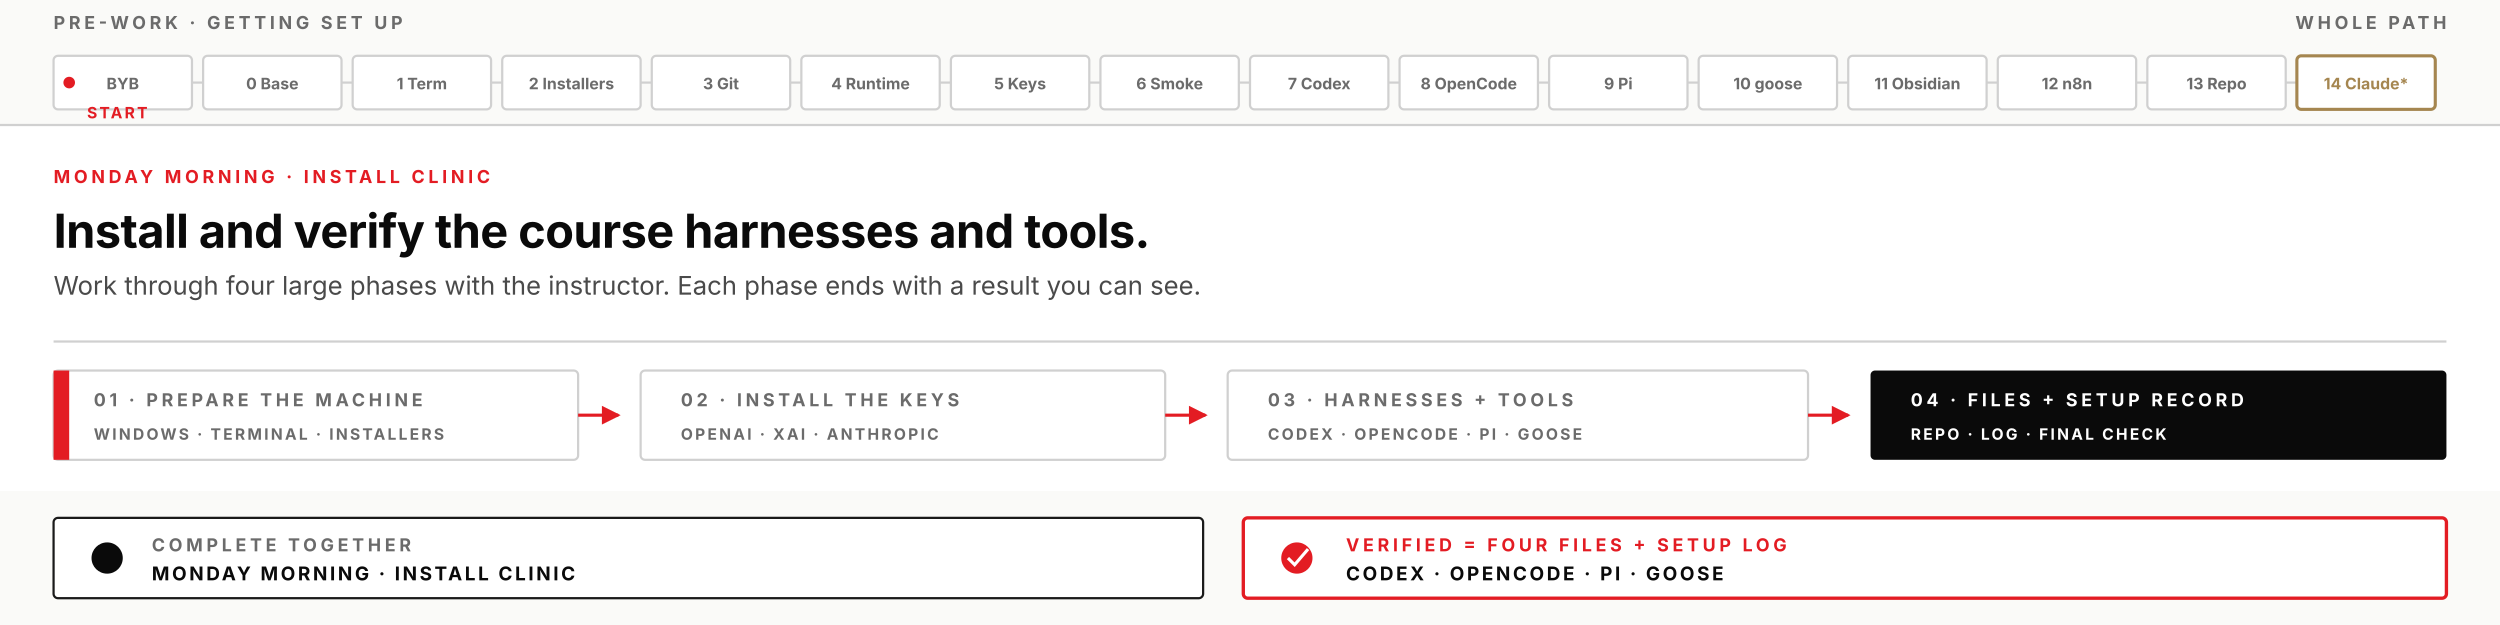
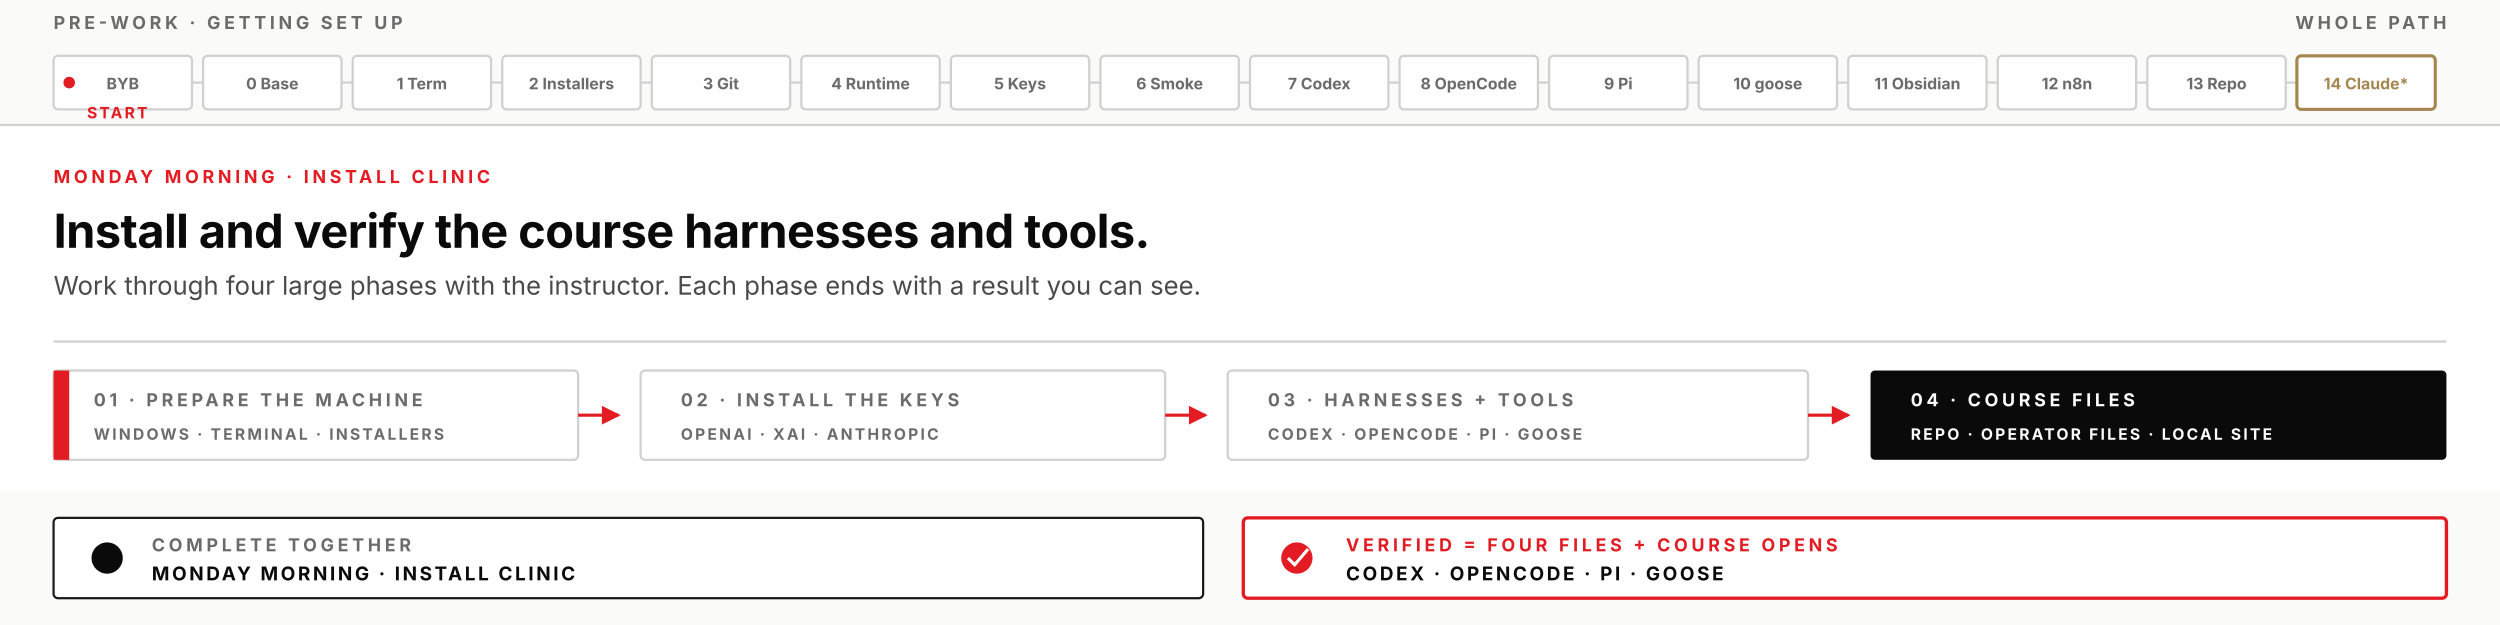
<svg xmlns="http://www.w3.org/2000/svg" viewBox="0 0 1120 280" role="img" aria-labelledby="title-install-pre-work-journey-overview">
  <defs>
    <marker id="arrow" viewBox="0 0 8 8" refX="7" refY="4" markerWidth="6" markerHeight="6" orient="auto-start-reverse">
      <path d="M0 0 8 4 0 8Z" fill="#0A0A0A" />
    </marker>
    <marker id="arrow-red" viewBox="0 0 8 8" refX="7" refY="4" markerWidth="6" markerHeight="6" orient="auto-start-reverse">
      <path d="M0 0 8 4 0 8Z" fill="#E31C23" />
    </marker>
    <style>
      text { font-family: system-ui, "Inter", "Helvetica Neue", Arial, sans-serif; fill: #0A0A0A; }
      .micro { font-size: 8px; font-weight: 650; letter-spacing: 1.65px; }
      .tiny { font-size: 7px; font-weight: 650; letter-spacing: 1px; }
      .railtext { font-size: 7.1px; font-weight: 650; }
      .title { font-size: 21px; font-weight: 680; letter-spacing: -0.25px; }
      .purpose { font-size: 11.5px; font-weight: 430; fill: #4A4A4A; }
      .caption { font-size: 8.5px; font-weight: 650; letter-spacing: 1.15px; }
      .body { font-size: 9.5px; font-weight: 520; }
      .muted { fill: #6B6B6B; }
      .white { fill: #FFFFFF; }
      .red { fill: #E31C23; }
      .gold { fill: #A58650; }
      .line { fill: none; stroke: #0A0A0A; stroke-width: 1.35; vector-effect: non-scaling-stroke; }
      .hair { fill: none; stroke: #D0D0D0; stroke-width: 1; vector-effect: non-scaling-stroke; }
      .redline { fill: none; stroke: #E31C23; stroke-width: 1.4; vector-effect: non-scaling-stroke; }
      .goldline { fill: none; stroke: #A58650; stroke-width: 1.35; vector-effect: non-scaling-stroke; }
      .dash { stroke-dasharray: 5 4; }
    </style>
  </defs>
  <rect width="1120" height="280" fill="#FFFFFF" />
  <rect x="0" y="0" width="1120" height="56" fill="#FAFAF8" />
  <text x="24" y="13" class="micro muted">PRE-WORK · GETTING SET UP</text>
  <text x="1096" y="13" class="micro muted" text-anchor="end">WHOLE PATH</text>
  <path d="M55 37H1060" class="hair" />
  <rect x="24" y="25" width="62" height="24" rx="2" fill="#FFFFFF" stroke="#D0D0D0" stroke-width="1" />
  <text x="55" y="40" class="railtext muted" text-anchor="middle">BYB</text>
  <rect x="91" y="25" width="62" height="24" rx="2" fill="#FFFFFF" stroke="#D0D0D0" stroke-width="1" />
  <text x="122" y="40" class="railtext muted" text-anchor="middle">0 Base</text>
  <rect x="158" y="25" width="62" height="24" rx="2" fill="#FFFFFF" stroke="#D0D0D0" stroke-width="1" />
  <text x="189" y="40" class="railtext muted" text-anchor="middle">1 Term</text>
  <rect x="225" y="25" width="62" height="24" rx="2" fill="#FFFFFF" stroke="#D0D0D0" stroke-width="1" />
  <text x="256" y="40" class="railtext muted" text-anchor="middle">2 Installers</text>
  <rect x="292" y="25" width="62" height="24" rx="2" fill="#FFFFFF" stroke="#D0D0D0" stroke-width="1" />
  <text x="323" y="40" class="railtext muted" text-anchor="middle">3 Git</text>
  <rect x="359" y="25" width="62" height="24" rx="2" fill="#FFFFFF" stroke="#D0D0D0" stroke-width="1" />
  <text x="390" y="40" class="railtext muted" text-anchor="middle">4 Runtime</text>
  <rect x="426" y="25" width="62" height="24" rx="2" fill="#FFFFFF" stroke="#D0D0D0" stroke-width="1" />
  <text x="457" y="40" class="railtext muted" text-anchor="middle">5 Keys</text>
  <rect x="493" y="25" width="62" height="24" rx="2" fill="#FFFFFF" stroke="#D0D0D0" stroke-width="1" />
  <text x="524" y="40" class="railtext muted" text-anchor="middle">6 Smoke</text>
  <rect x="560" y="25" width="62" height="24" rx="2" fill="#FFFFFF" stroke="#D0D0D0" stroke-width="1" />
  <text x="591" y="40" class="railtext muted" text-anchor="middle">7 Codex</text>
  <rect x="627" y="25" width="62" height="24" rx="2" fill="#FFFFFF" stroke="#D0D0D0" stroke-width="1" />
  <text x="658" y="40" class="railtext muted" text-anchor="middle">8 OpenCode</text>
  <rect x="694" y="25" width="62" height="24" rx="2" fill="#FFFFFF" stroke="#D0D0D0" stroke-width="1" />
  <text x="725" y="40" class="railtext muted" text-anchor="middle">9 Pi</text>
  <rect x="761" y="25" width="62" height="24" rx="2" fill="#FFFFFF" stroke="#D0D0D0" stroke-width="1" />
  <text x="792" y="40" class="railtext muted" text-anchor="middle">10 goose</text>
  <rect x="828" y="25" width="62" height="24" rx="2" fill="#FFFFFF" stroke="#D0D0D0" stroke-width="1" />
  <text x="859" y="40" class="railtext muted" text-anchor="middle">11 Obsidian</text>
  <rect x="895" y="25" width="62" height="24" rx="2" fill="#FFFFFF" stroke="#D0D0D0" stroke-width="1" />
  <text x="926" y="40" class="railtext muted" text-anchor="middle">12 n8n</text>
  <rect x="962" y="25" width="62" height="24" rx="2" fill="#FFFFFF" stroke="#D0D0D0" stroke-width="1" />
  <text x="993" y="40" class="railtext muted" text-anchor="middle">13 Repo</text>
  <rect x="1029" y="25" width="62" height="24" rx="2" fill="#FFFFFF" stroke="#A58650" stroke-width="1.4" />
  <text x="1060" y="40" class="railtext gold" text-anchor="middle">14 Claude*</text>
  <circle cx="31" cy="37" r="2.6" fill="#E31C23" />
  <text x="39" y="53" class="tiny red">START</text>
  <path d="M0 56H1120" class="hair" />
  <text x="24" y="82" class="micro red">MONDAY MORNING · INSTALL CLINIC</text>
  <text x="24" y="111" class="title">Install and verify the course harnesses and tools.</text>
  <text x="24" y="132" class="purpose">Work through four large phases with the instructor. Each phase ends with a result you can see.</text>
  <path d="M24 153H1096" class="hair" />
  <g aria-label="Four install phases">
    <rect x="24" y="166" width="235" height="40" rx="2" fill="#FFFFFF" stroke="#D0D0D0" />
    <rect x="24" y="166" width="7" height="40" fill="#E31C23" />
    <text x="42" y="182" class="micro muted">01 · PREPARE THE MACHINE</text>
    <text x="42" y="197" class="tiny muted">WINDOWS · TERMINAL · INSTALLERS</text>
    <path d="M259 186H277" class="redline" marker-end="url(#arrow-red)" />
    <rect x="287" y="166" width="235" height="40" rx="2" fill="#FFFFFF" stroke="#D0D0D0" />
    <text x="305" y="182" class="micro muted">02 · INSTALL THE KEYS</text>
    <text x="305" y="197" class="tiny muted">OPENAI · XAI · ANTHROPIC</text>
    <path d="M522 186H540" class="redline" marker-end="url(#arrow-red)" />
    <rect x="550" y="166" width="260" height="40" rx="2" fill="#FFFFFF" stroke="#D0D0D0" />
    <text x="568" y="182" class="micro muted">03 · HARNESSES + TOOLS</text>
    <text x="568" y="197" class="tiny muted">CODEX · OPENCODE · PI · GOOSE</text>
    <path d="M810 186H828" class="redline" marker-end="url(#arrow-red)" />
    <rect x="838" y="166" width="258" height="40" rx="2" fill="#0A0A0A" />
-     <text x="856" y="182" class="micro white">04 · FILES + SETUP RECORD</text>
-     <text x="856" y="197" class="tiny white">REPO · LOG · FINAL CHECK</text>
+     <text x="856" y="182" class="micro white">04 · COURSE FILES</text>
+     <text x="856" y="197" class="tiny white">REPO · OPERATOR FILES · LOCAL SITE</text>
  </g>
  <rect x="0" y="220" width="1120" height="60" fill="#FAFAF8" />
  <rect x="24" y="232" width="515" height="36" rx="2" fill="#FFFFFF" stroke="#1A1A1A" />
  <circle cx="48" cy="250" r="7" fill="#0A0A0A" />
  <text x="68" y="247" class="micro muted">COMPLETE TOGETHER</text>
  <text x="68" y="260" class="caption">MONDAY MORNING · INSTALL CLINIC</text>
  <rect x="557" y="232" width="539" height="36" rx="2" fill="#FFFFFF" stroke="#E31C23" stroke-width="1.5" />
  <circle cx="581" cy="250" r="7" fill="#E31C23" />
  <path d="M577 250l3 3 6-7" fill="none" stroke="#FFFFFF" stroke-width="1.4" />
-   <text x="603" y="247" class="micro red">VERIFIED = FOUR FILES + SETUP LOG</text>
+   <text x="603" y="247" class="micro red">VERIFIED = FOUR FILES + COURSE OPENS</text>
  <text x="603" y="260" class="caption">CODEX · OPENCODE · PI · GOOSE</text>
</svg>
